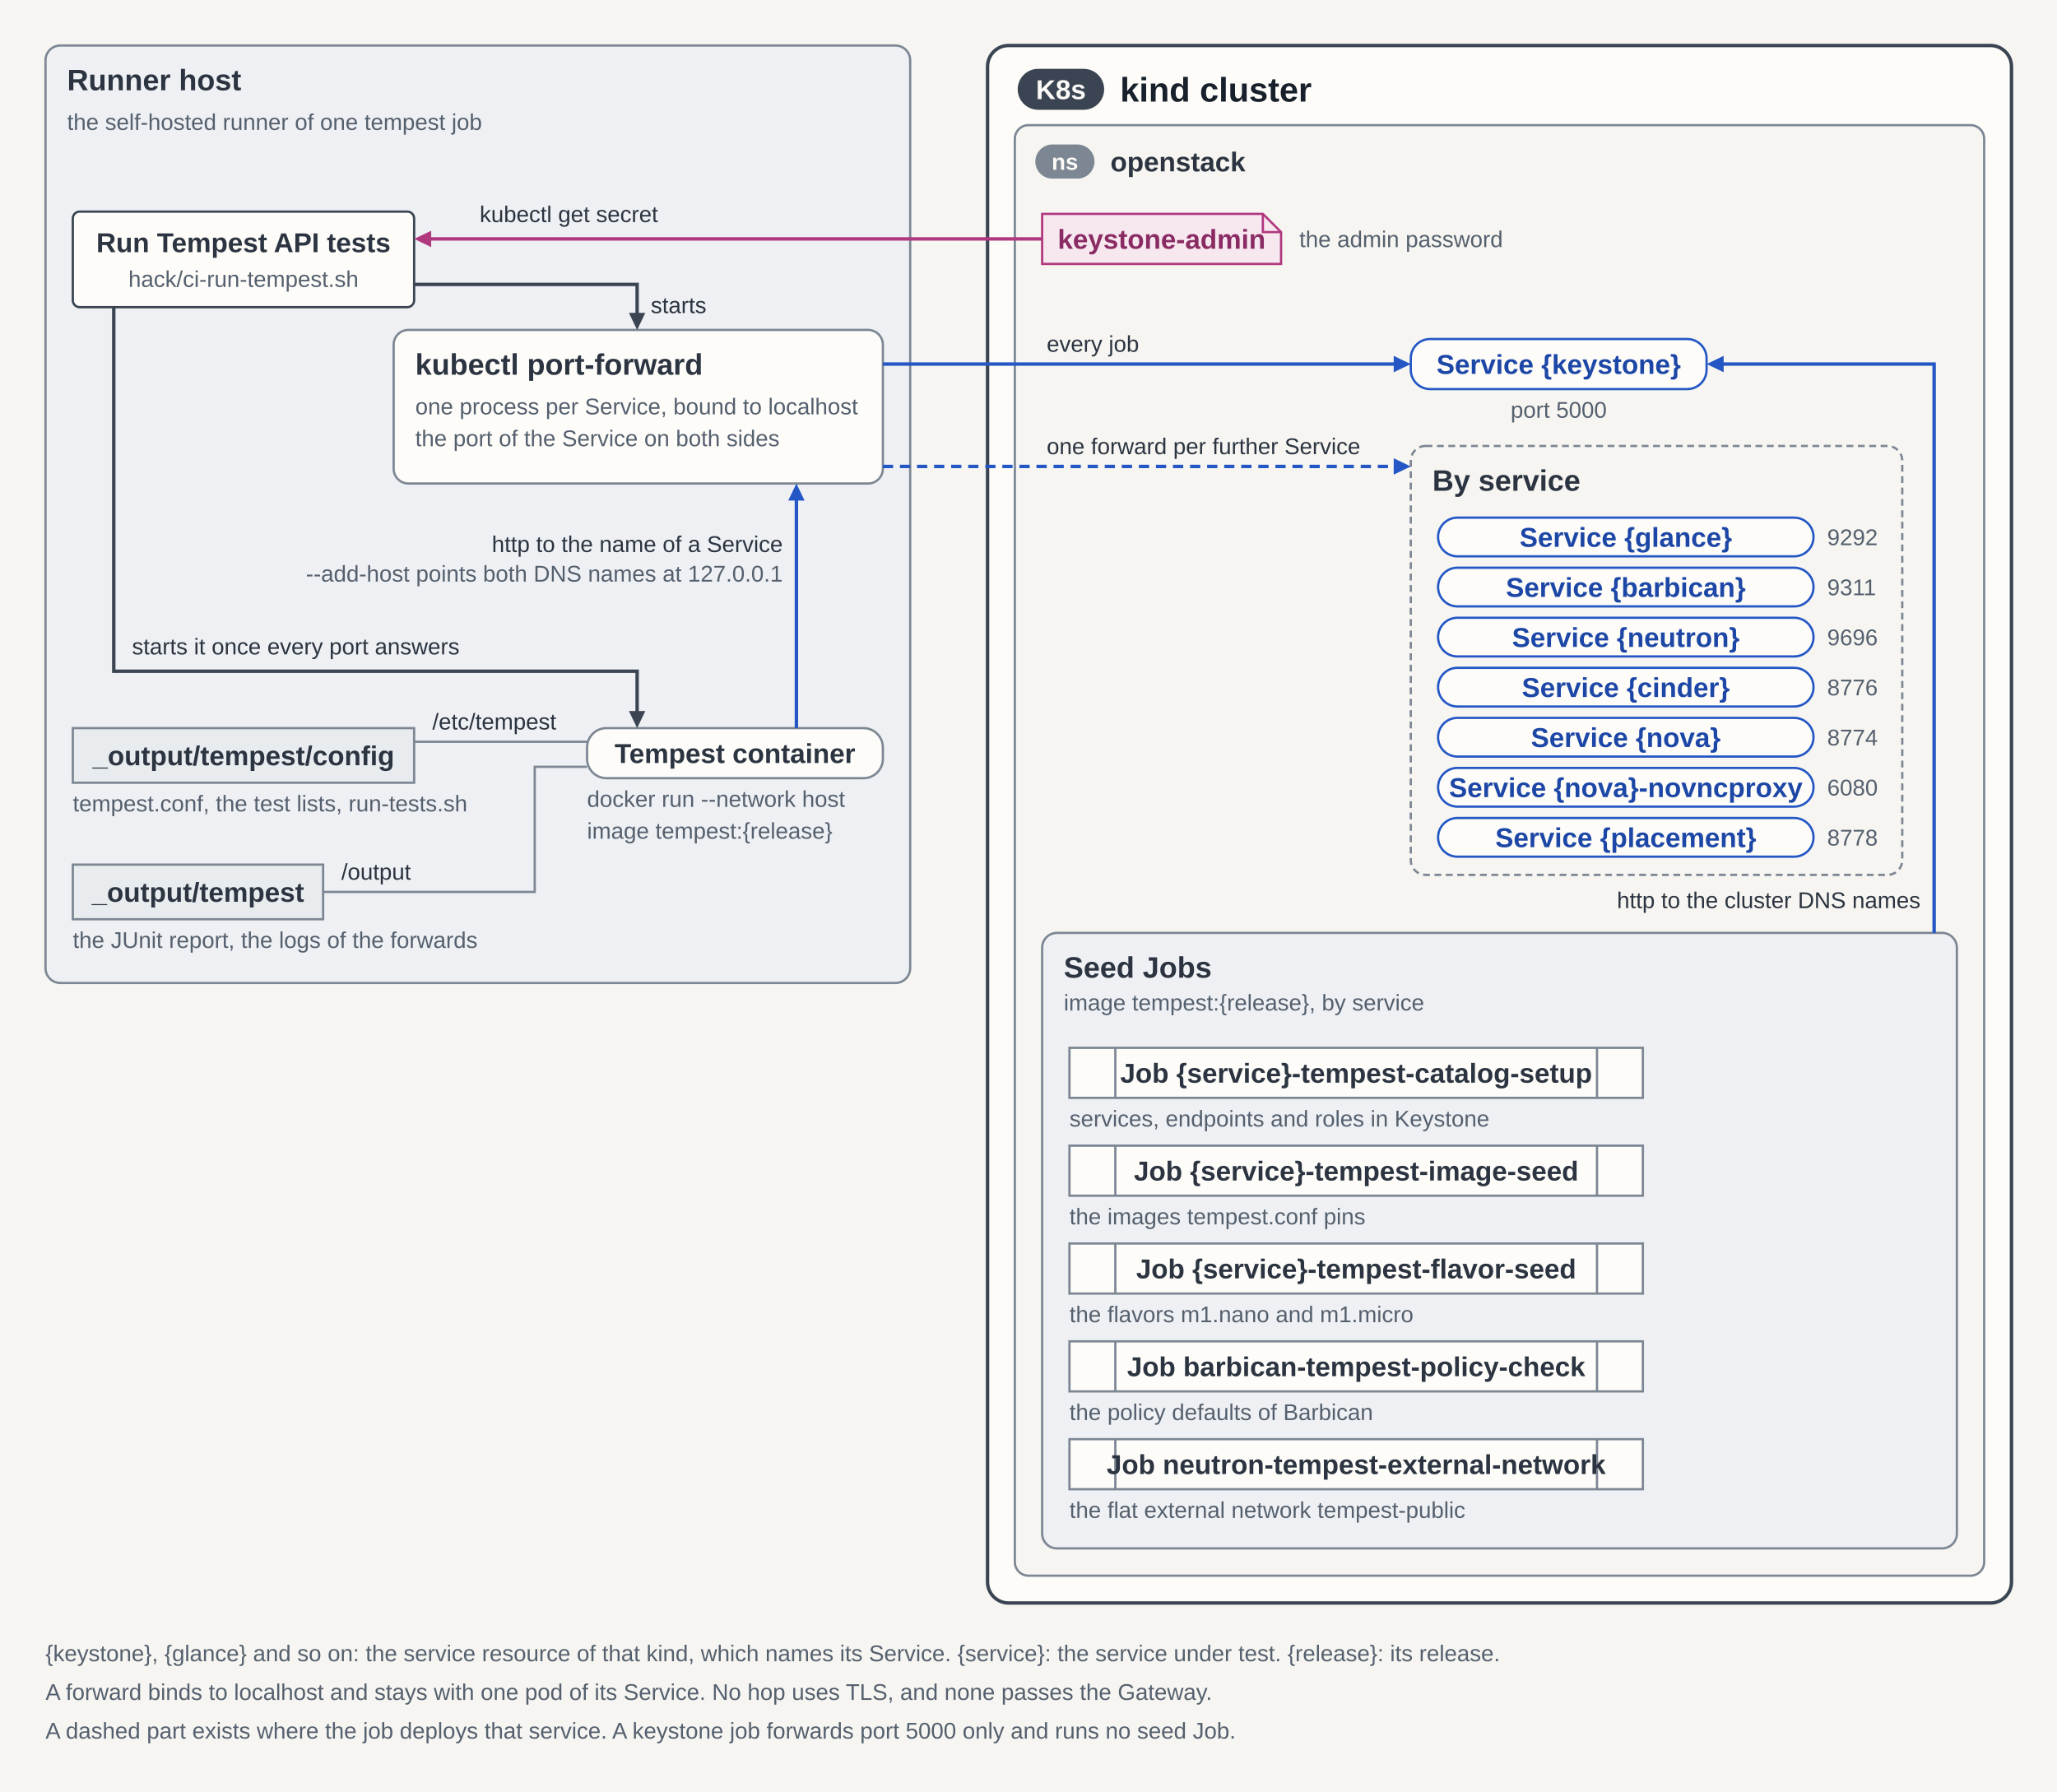
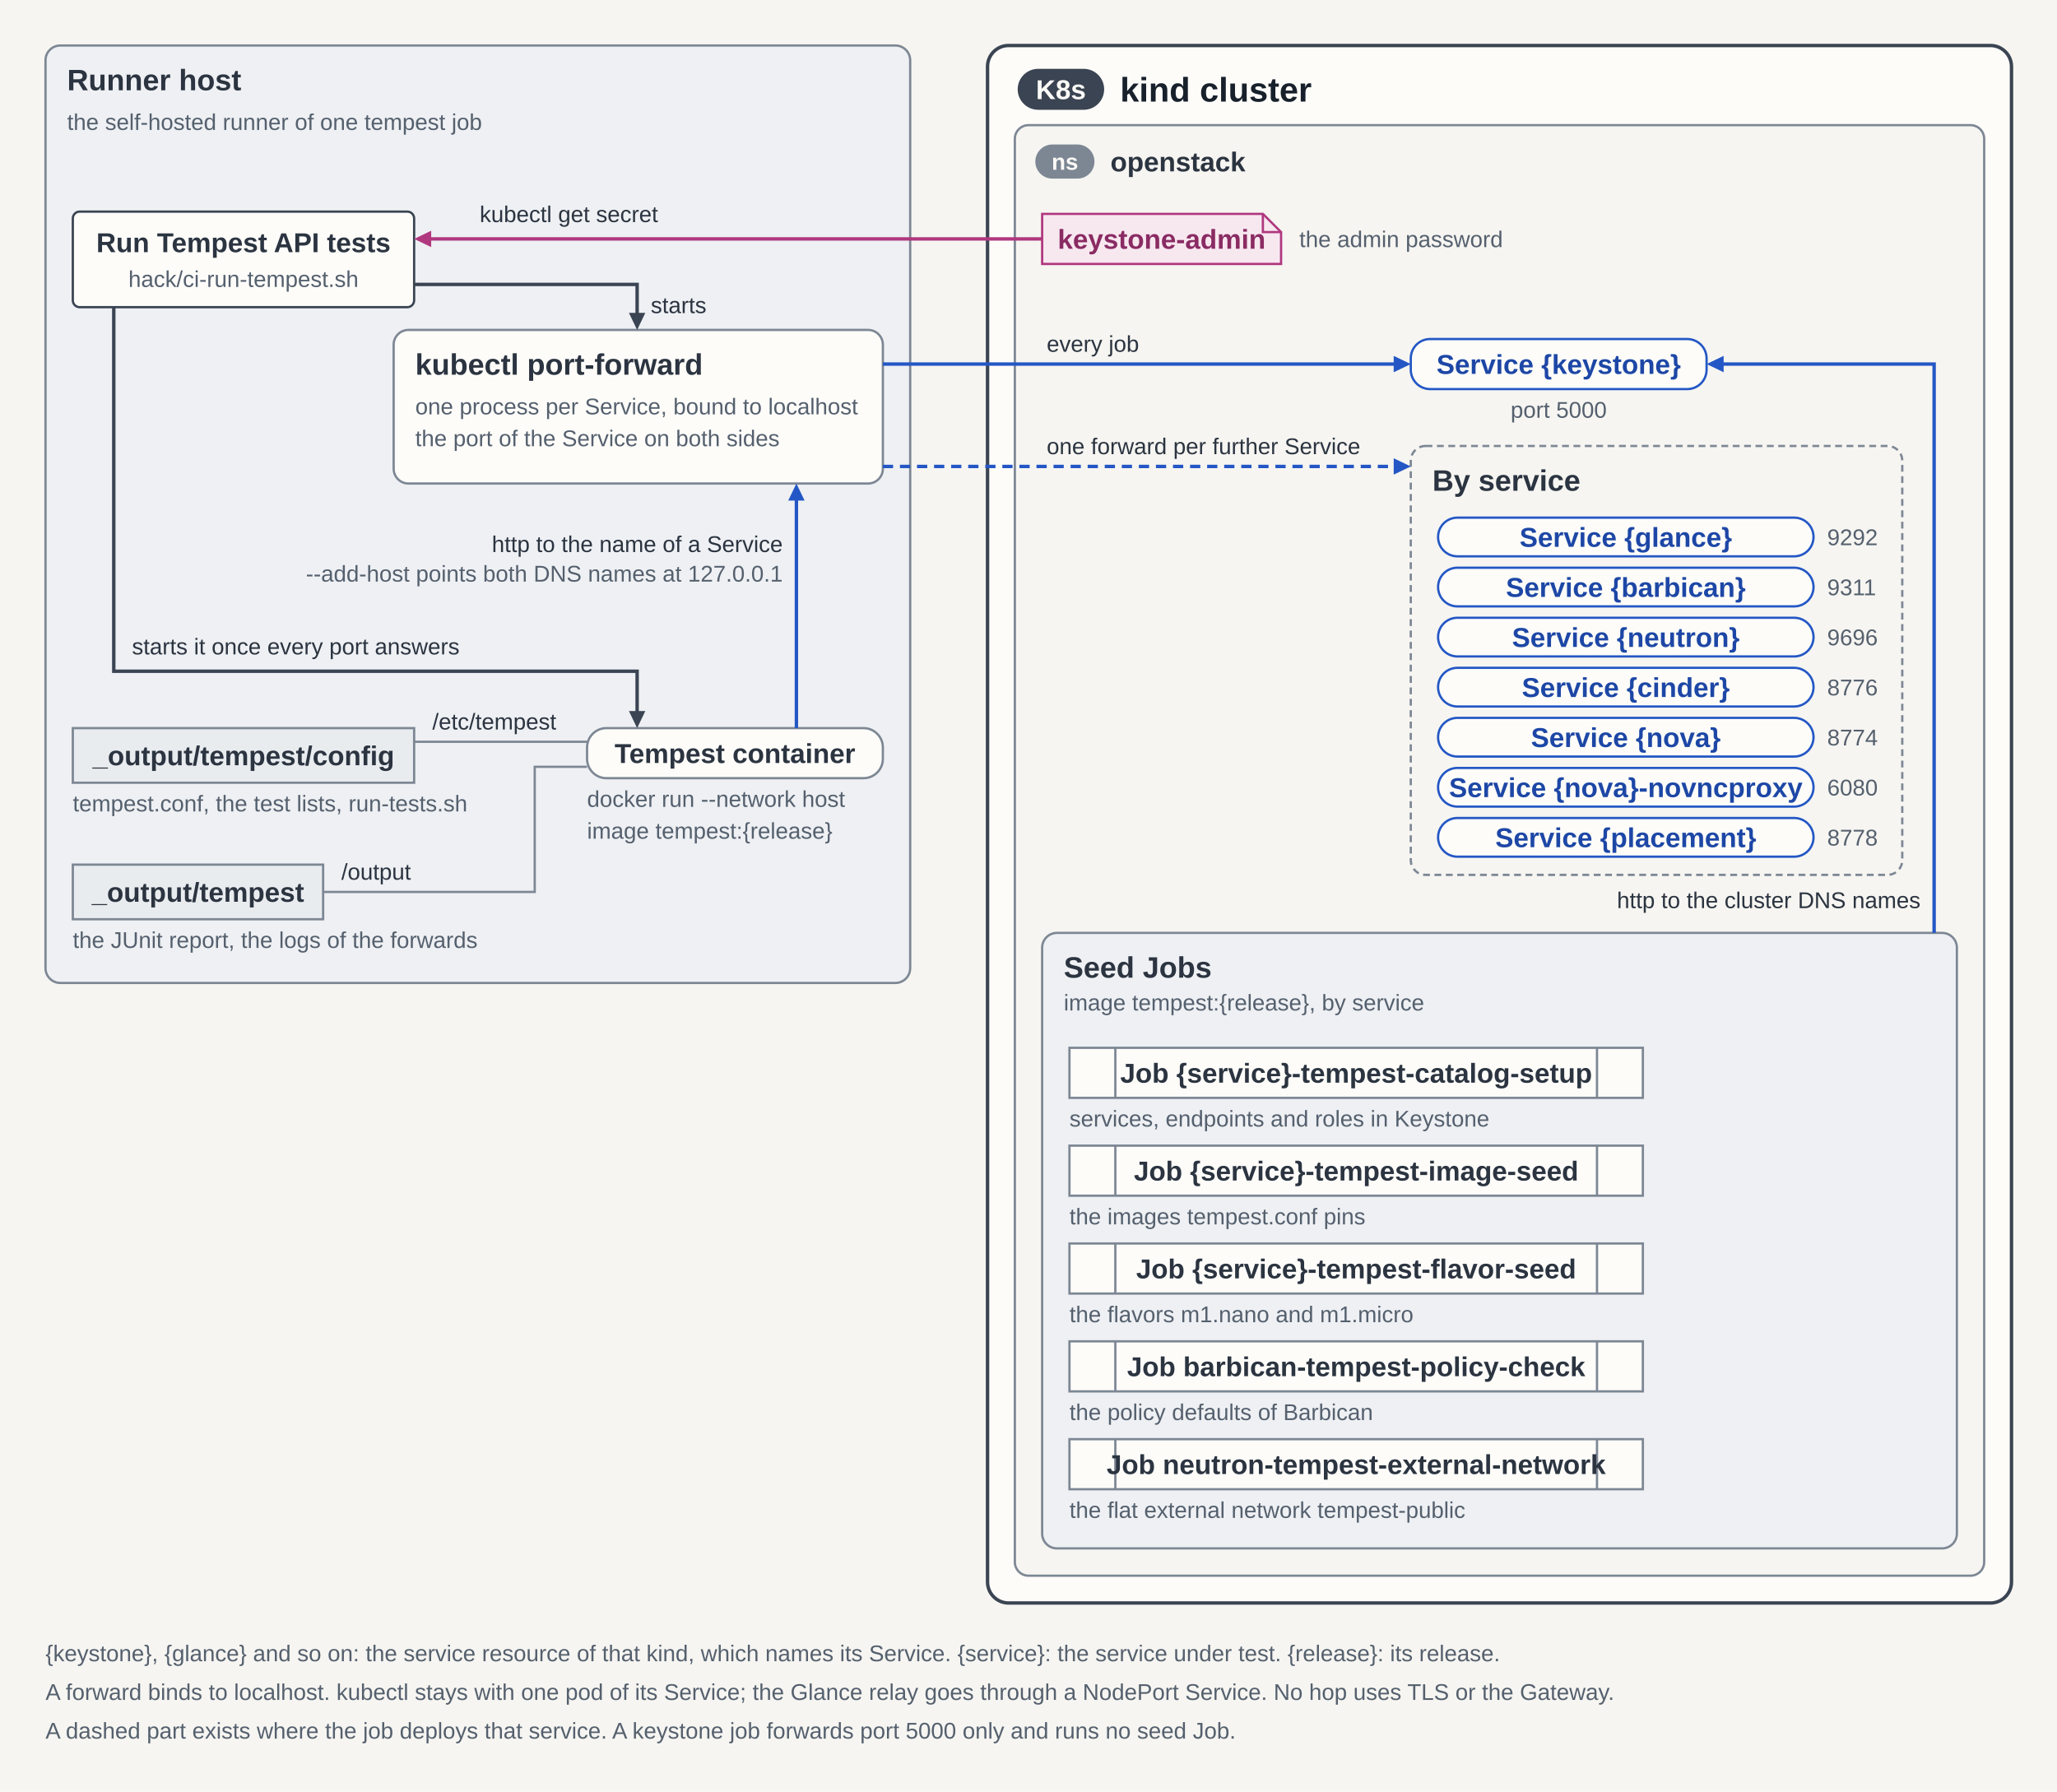
<svg xmlns="http://www.w3.org/2000/svg" width="1808" height="1575" viewBox="0 0 1808 1575" font-family="'IBM Plex Sans', Arial, Helvetica, sans-serif" role="img" aria-label="Test bed of a Tempest job">
  <rect width="1808" height="1575" fill="#F6F5F1" />
  <rect x="40" y="40" width="760" height="824" rx="13" fill="#EEF0F3" stroke="#7D8794" stroke-width="2" />
  <text x="59" y="79.36" font-size="26" font-weight="700" fill="#2B3440">Runner host</text>
  <text x="59" y="114.2" font-size="20" font-weight="400" fill="#55606E">the self-hosted runner of one tempest job</text>
  <rect x="64" y="186" width="300" height="84" rx="6" fill="#FDFCF9" stroke="#3A4452" stroke-width="2" />
  <text x="214" y="221.64" font-size="24" font-weight="700" fill="#2B3440" text-anchor="middle">Run Tempest API tests</text>
  <text x="214" y="252.2" font-size="20" font-weight="400" fill="#55606E" text-anchor="middle">hack/ci-run-tempest.sh</text>
  <rect x="346" y="290" width="430" height="135" rx="13" fill="#FDFCF9" stroke="#7D8794" stroke-width="2" />
  <text x="365" y="329.36" font-size="26" font-weight="700" fill="#2B3440">kubectl port-forward</text>
  <text x="365" y="364.2" font-size="20" font-weight="400" fill="#55606E">one process per Service, bound to localhost</text>
  <text x="365" y="392.2" font-size="20" font-weight="400" fill="#55606E">the port of the Service on both sides</text>
  <rect x="516" y="640" width="260" height="44" rx="17" fill="#FDFCF9" stroke="#7D8794" stroke-width="2" />
  <text x="646" y="670.64" font-size="24" font-weight="600" fill="#2B3440" text-anchor="middle">Tempest container</text>
  <text x="516" y="709.2" font-size="20" font-weight="400" fill="#55606E">docker run --network host</text>
  <text x="516" y="737.2" font-size="20" font-weight="400" fill="#55606E">image tempest:{release}</text>
  <rect x="64" y="640" width="300" height="48" fill="#E9ECEF" stroke="#7D8794" stroke-width="2" />
  <text x="214" y="672.64" font-size="24" font-weight="600" fill="#2B3440" text-anchor="middle">_output/tempest/config</text>
  <text x="64" y="713.2" font-size="20" font-weight="400" fill="#55606E">tempest.conf, the test lists, run-tests.sh</text>
  <rect x="64" y="760" width="220" height="48" fill="#E9ECEF" stroke="#7D8794" stroke-width="2" />
  <text x="174" y="792.64" font-size="24" font-weight="600" fill="#2B3440" text-anchor="middle">_output/tempest</text>
  <text x="64" y="833.2" font-size="20" font-weight="400" fill="#55606E">the JUnit report, the logs of the forwards</text>
  <rect x="868" y="40" width="900" height="1369" rx="18.5" fill="#FDFCF9" stroke="#3A4452" stroke-width="3" />
  <rect x="894.5" y="60.5" width="76" height="36" rx="18" fill="#3A4452" />
  <text x="932.5" y="87.14" font-size="24" font-weight="700" fill="#FBFAF7" text-anchor="middle">K8s</text>
  <text x="984.5" y="89.3" font-size="30" font-weight="700" fill="#17202B">kind cluster</text>
  <rect x="892" y="110" width="852" height="1275" rx="12" fill="#F6F5F1" stroke="#7D8794" stroke-width="2" />
  <rect x="910" y="127" width="52" height="30" rx="15" fill="#7D8794" />
  <text x="936" y="149.2" font-size="20" font-weight="700" fill="#FBFAF7" text-anchor="middle">ns</text>
  <text x="976" y="150.64" font-size="24" font-weight="700" fill="#2B3440">openstack</text>
  <path d="M916 188 H1110 L1126 204 V232 H916 Z" fill="#F7E8F0" stroke="#B0387F" stroke-width="2" />
  <polyline points="1110,188 1110,204 1126,204" fill="none" stroke="#B0387F" stroke-width="2" />
  <text x="1021" y="218.64" font-size="24" font-weight="600" fill="#8A2B63" text-anchor="middle">keystone-admin</text>
  <text x="1142" y="217.2" font-size="20" font-weight="400" fill="#55606E">the admin password</text>
  <rect x="1240" y="298" width="260" height="44" rx="17" fill="#FDFCF9" stroke="#2457C5" stroke-width="2" />
  <text x="1370" y="328.64" font-size="24" font-weight="600" fill="#1D47A6" text-anchor="middle">Service {keystone}</text>
  <text x="1370" y="367.2" font-size="20" font-weight="400" fill="#55606E" text-anchor="middle">port 5000</text>
  <rect x="1240" y="392" width="432" height="377" rx="13" fill="none" stroke="#7D8794" stroke-width="2" stroke-dasharray="6 4" />
  <text x="1259" y="431.36" font-size="26" font-weight="700" fill="#2B3440">By service</text>
  <rect x="1264" y="455" width="330" height="34" rx="17" fill="#FDFCF9" stroke="#2457C5" stroke-width="2" />
  <text x="1429" y="480.64" font-size="24" font-weight="600" fill="#1D47A6" text-anchor="middle">Service {glance}</text>
  <text x="1606" y="479.2" font-size="20" font-weight="400" fill="#55606E">9292</text>
  <rect x="1264" y="499" width="330" height="34" rx="17" fill="#FDFCF9" stroke="#2457C5" stroke-width="2" />
  <text x="1429" y="524.64" font-size="24" font-weight="600" fill="#1D47A6" text-anchor="middle">Service {barbican}</text>
  <text x="1606" y="523.2" font-size="20" font-weight="400" fill="#55606E">9311</text>
  <rect x="1264" y="543" width="330" height="34" rx="17" fill="#FDFCF9" stroke="#2457C5" stroke-width="2" />
  <text x="1429" y="568.64" font-size="24" font-weight="600" fill="#1D47A6" text-anchor="middle">Service {neutron}</text>
  <text x="1606" y="567.2" font-size="20" font-weight="400" fill="#55606E">9696</text>
  <rect x="1264" y="587" width="330" height="34" rx="17" fill="#FDFCF9" stroke="#2457C5" stroke-width="2" />
  <text x="1429" y="612.64" font-size="24" font-weight="600" fill="#1D47A6" text-anchor="middle">Service {cinder}</text>
  <text x="1606" y="611.2" font-size="20" font-weight="400" fill="#55606E">8776</text>
  <rect x="1264" y="631" width="330" height="34" rx="17" fill="#FDFCF9" stroke="#2457C5" stroke-width="2" />
  <text x="1429" y="656.64" font-size="24" font-weight="600" fill="#1D47A6" text-anchor="middle">Service {nova}</text>
  <text x="1606" y="655.2" font-size="20" font-weight="400" fill="#55606E">8774</text>
  <rect x="1264" y="675" width="330" height="34" rx="17" fill="#FDFCF9" stroke="#2457C5" stroke-width="2" />
  <text x="1429" y="700.64" font-size="24" font-weight="600" fill="#1D47A6" text-anchor="middle">Service {nova}-novncproxy</text>
  <text x="1606" y="699.2" font-size="20" font-weight="400" fill="#55606E">6080</text>
  <rect x="1264" y="719" width="330" height="34" rx="17" fill="#FDFCF9" stroke="#2457C5" stroke-width="2" />
  <text x="1429" y="744.64" font-size="24" font-weight="600" fill="#1D47A6" text-anchor="middle">Service {placement}</text>
  <text x="1606" y="743.2" font-size="20" font-weight="400" fill="#55606E">8778</text>
  <rect x="916" y="820" width="804" height="541" rx="13" fill="#EEF0F3" stroke="#7D8794" stroke-width="2" />
  <text x="935" y="859.36" font-size="26" font-weight="700" fill="#2B3440">Seed Jobs</text>
  <text x="935" y="888.2" font-size="20" font-weight="400" fill="#55606E">image tempest:{release}, by service</text>
  <rect x="940" y="921" width="504" height="44" fill="#FDFCF9" stroke="#7D8794" stroke-width="2" />
  <path d="M980.32 921 V965 M1403.68 921 V965" fill="none" stroke="#7D8794" stroke-width="2" />
  <text x="1192" y="951.64" font-size="24" font-weight="600" fill="#2B3440" text-anchor="middle">Job {service}-tempest-catalog-setup</text>
  <text x="940" y="990.2" font-size="20" font-weight="400" fill="#55606E">services, endpoints and roles in Keystone</text>
  <rect x="940" y="1007" width="504" height="44" fill="#FDFCF9" stroke="#7D8794" stroke-width="2" />
  <path d="M980.32 1007 V1051 M1403.68 1007 V1051" fill="none" stroke="#7D8794" stroke-width="2" />
  <text x="1192" y="1037.64" font-size="24" font-weight="600" fill="#2B3440" text-anchor="middle">Job {service}-tempest-image-seed</text>
  <text x="940" y="1076.2" font-size="20" font-weight="400" fill="#55606E">the images tempest.conf pins</text>
  <rect x="940" y="1093" width="504" height="44" fill="#FDFCF9" stroke="#7D8794" stroke-width="2" />
  <path d="M980.32 1093 V1137 M1403.68 1093 V1137" fill="none" stroke="#7D8794" stroke-width="2" />
  <text x="1192" y="1123.64" font-size="24" font-weight="600" fill="#2B3440" text-anchor="middle">Job {service}-tempest-flavor-seed</text>
  <text x="940" y="1162.2" font-size="20" font-weight="400" fill="#55606E">the flavors m1.nano and m1.micro</text>
  <rect x="940" y="1179" width="504" height="44" fill="#FDFCF9" stroke="#7D8794" stroke-width="2" />
  <path d="M980.32 1179 V1223 M1403.68 1179 V1223" fill="none" stroke="#7D8794" stroke-width="2" />
  <text x="1192" y="1209.64" font-size="24" font-weight="600" fill="#2B3440" text-anchor="middle">Job barbican-tempest-policy-check</text>
  <text x="940" y="1248.2" font-size="20" font-weight="400" fill="#55606E">the policy defaults of Barbican</text>
  <rect x="940" y="1265" width="504" height="44" fill="#FDFCF9" stroke="#7D8794" stroke-width="2" />
  <path d="M980.32 1265 V1309 M1403.68 1265 V1309" fill="none" stroke="#7D8794" stroke-width="2" />
  <text x="1192" y="1295.64" font-size="24" font-weight="600" fill="#2B3440" text-anchor="middle">Job neutron-tempest-external-network</text>
  <text x="940" y="1334.2" font-size="20" font-weight="400" fill="#55606E">the flat external network tempest-public</text>
  <polyline points="916,210 374.5,210" fill="none" stroke="#B0387F" stroke-width="3" />
  <polygon points="364,210 379,202.8 379,217.2" fill="#B0387F" />
  <text x="500" y="195.2" font-size="20" font-weight="400" fill="#2B3440" text-anchor="middle">kubectl get secret</text>
  <polyline points="364,250 560,250 560,279.5" fill="none" stroke="#3A4452" stroke-width="3" />
  <polygon points="560,290 552.8,275 567.2,275" fill="#3A4452" />
  <text x="572" y="275.2" font-size="20" font-weight="400" fill="#2B3440">starts</text>
  <polyline points="100,270 100,590 560,590 560,629.5" fill="none" stroke="#3A4452" stroke-width="3" />
  <polygon points="560,640 552.8,625 567.2,625" fill="#3A4452" />
  <text x="116" y="575.2" font-size="20" font-weight="400" fill="#2B3440">starts it once every port answers</text>
  <polyline points="700,640 700,435.5" fill="none" stroke="#2457C5" stroke-width="3" />
  <polygon points="700,425 707.2,440 692.8,440" fill="#2457C5" />
  <text x="688" y="485.2" font-size="20" font-weight="400" fill="#2B3440" text-anchor="end">http to the name of a Service</text>
  <text x="688" y="511.2" font-size="20" font-weight="400" fill="#55606E" text-anchor="end">--add-host points both DNS names at 127.0.0.1</text>
  <polyline points="364,652 516,652" fill="none" stroke="#7D8794" stroke-width="2" />
  <text x="380" y="641.2" font-size="20" font-weight="400" fill="#2B3440">/etc/tempest</text>
  <polyline points="284,784 470,784 470,674 516,674" fill="none" stroke="#7D8794" stroke-width="2" />
  <text x="300" y="773.2" font-size="20" font-weight="400" fill="#2B3440">/output</text>
  <polyline points="776,320 1229.5,320" fill="none" stroke="#2457C5" stroke-width="3" />
  <polygon points="1240,320 1225,327.2 1225,312.8" fill="#2457C5" />
  <text x="920" y="309.2" font-size="20" font-weight="400" fill="#2B3440">every job</text>
  <polyline points="776,410 1229.5,410" fill="none" stroke="#2457C5" stroke-width="3" stroke-dasharray="9 6" />
  <polygon points="1240,410 1225,417.2 1225,402.8" fill="#2457C5" />
  <text x="920" y="399.2" font-size="20" font-weight="400" fill="#2B3440">one forward per further Service</text>
  <polyline points="1700,820 1700,320 1510.5,320" fill="none" stroke="#2457C5" stroke-width="3" />
  <polygon points="1500,320 1515,312.8 1515,327.2" fill="#2457C5" />
  <text x="1688" y="798.2" font-size="20" font-weight="400" fill="#2B3440" text-anchor="end">http to the cluster DNS names</text>
  <text x="40" y="1460.2" font-size="20" font-weight="400" fill="#55606E">{keystone}, {glance} and so on: the service resource of that kind, which names its Service. {service}: the service under test. {release}: its release.</text>
-   <text x="40" y="1494.2" font-size="20" font-weight="400" fill="#55606E">A forward binds to localhost and stays with one pod of its Service. No hop uses TLS, and none passes the Gateway.</text>
+   <text x="40" y="1494.2" font-size="20" font-weight="400" fill="#55606E">A forward binds to localhost. kubectl stays with one pod of its Service; the Glance relay goes through a NodePort Service. No hop uses TLS or the Gateway.</text>
  <text x="40" y="1528.2" font-size="20" font-weight="400" fill="#55606E">A dashed part exists where the job deploys that service. A keystone job forwards port 5000 only and runs no seed Job.</text>
</svg>
